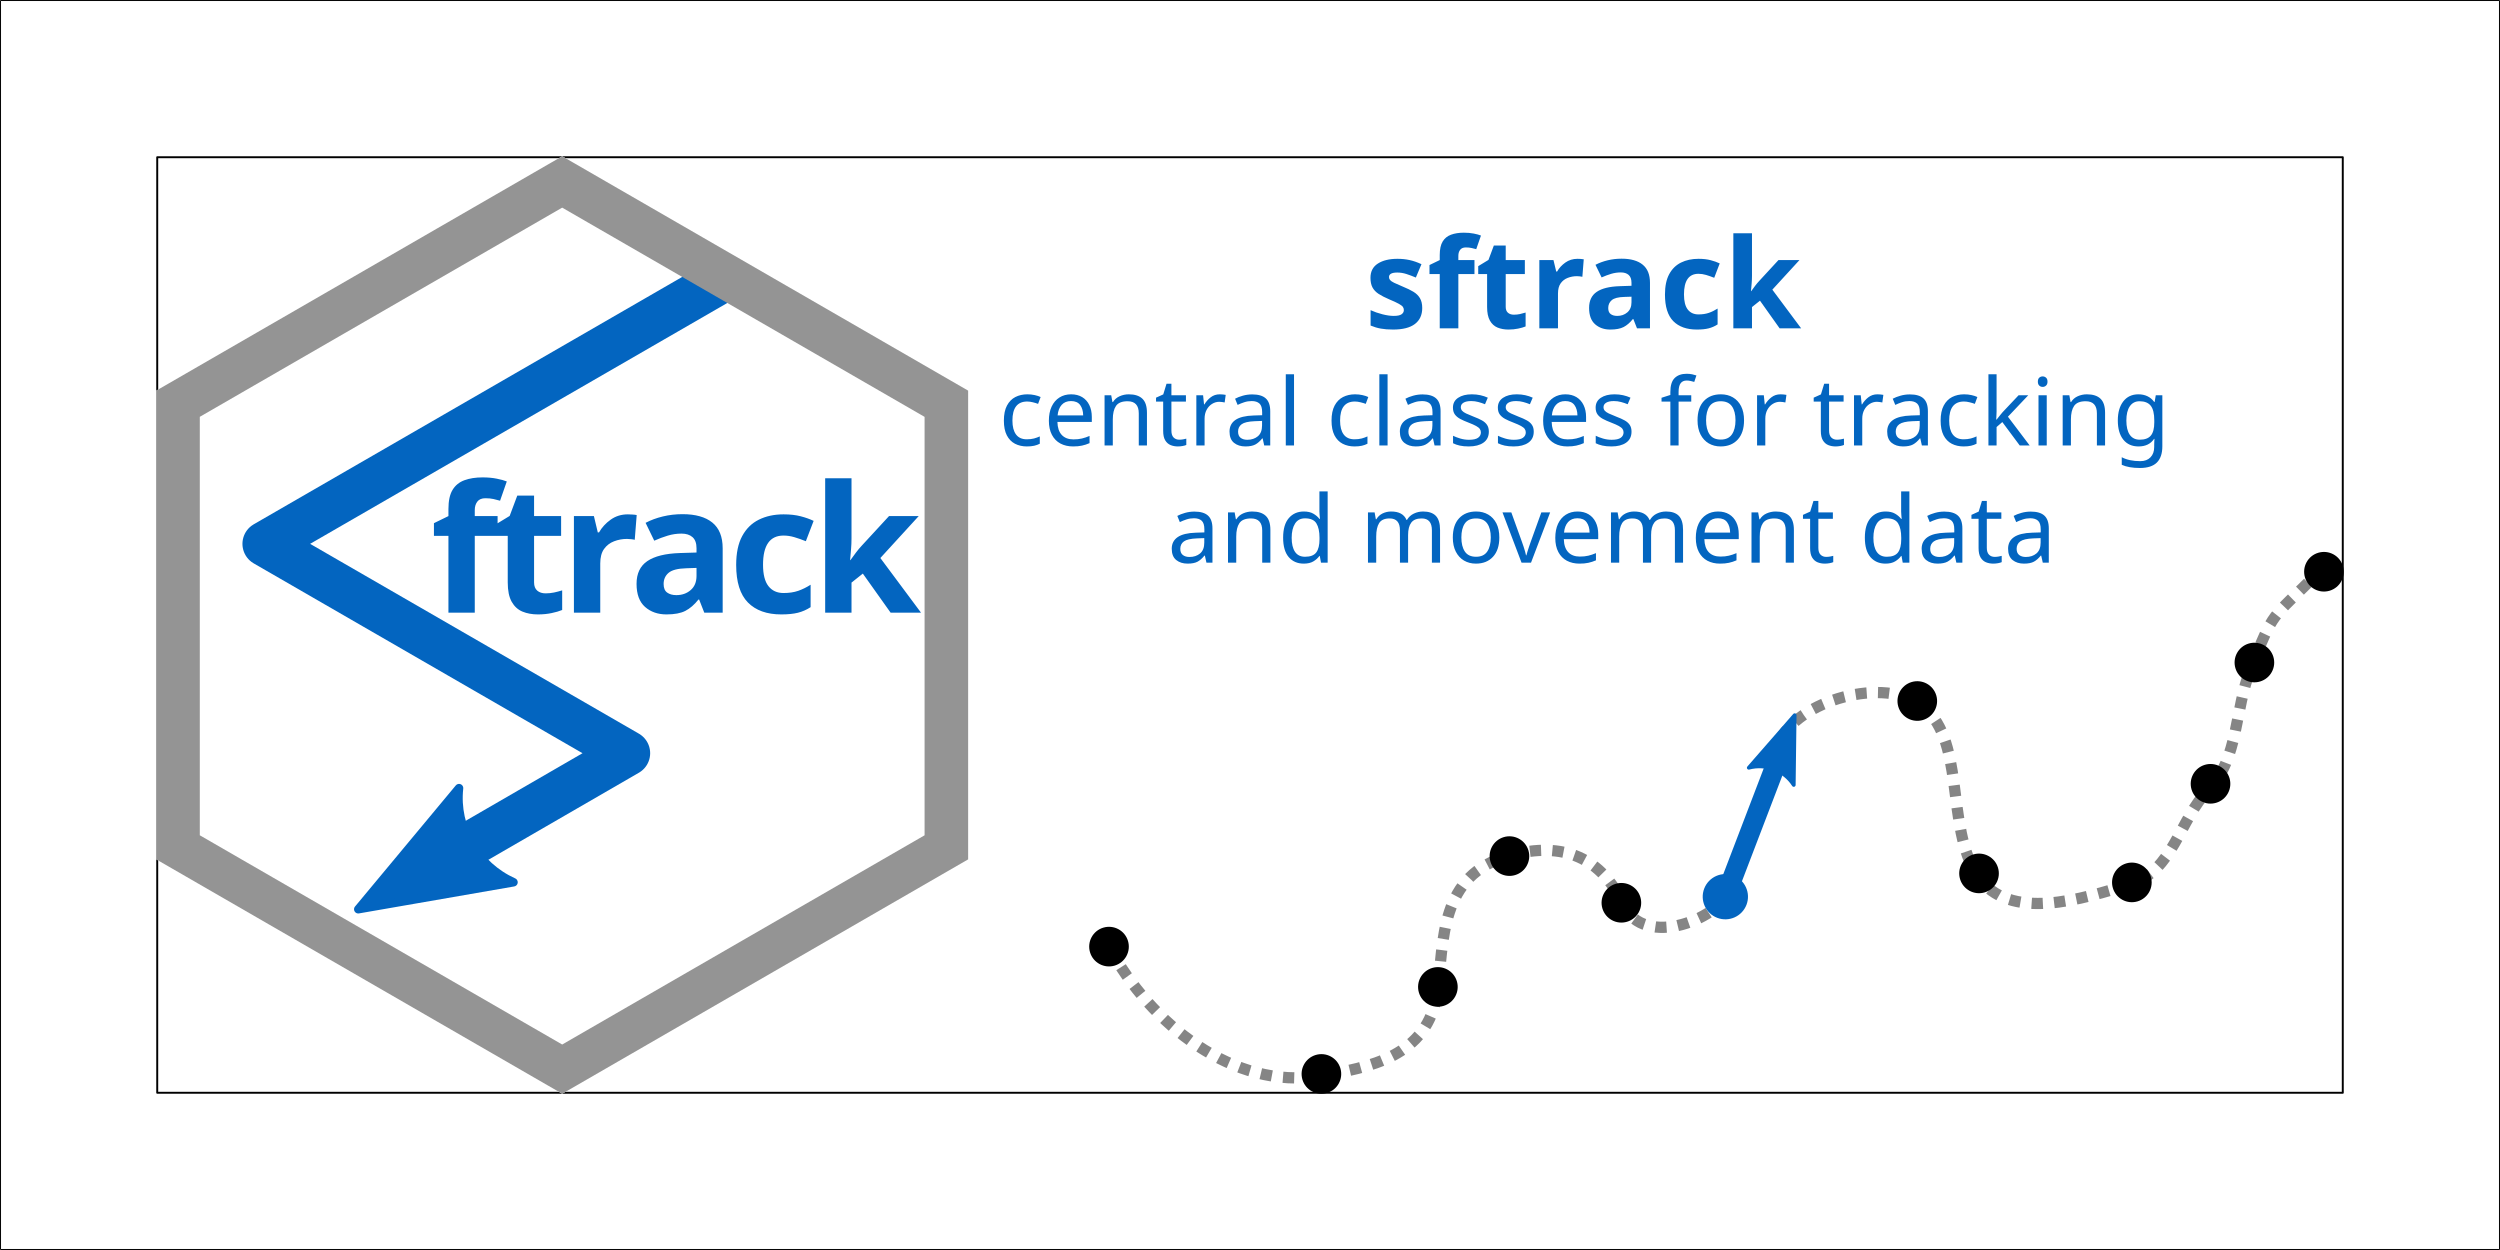
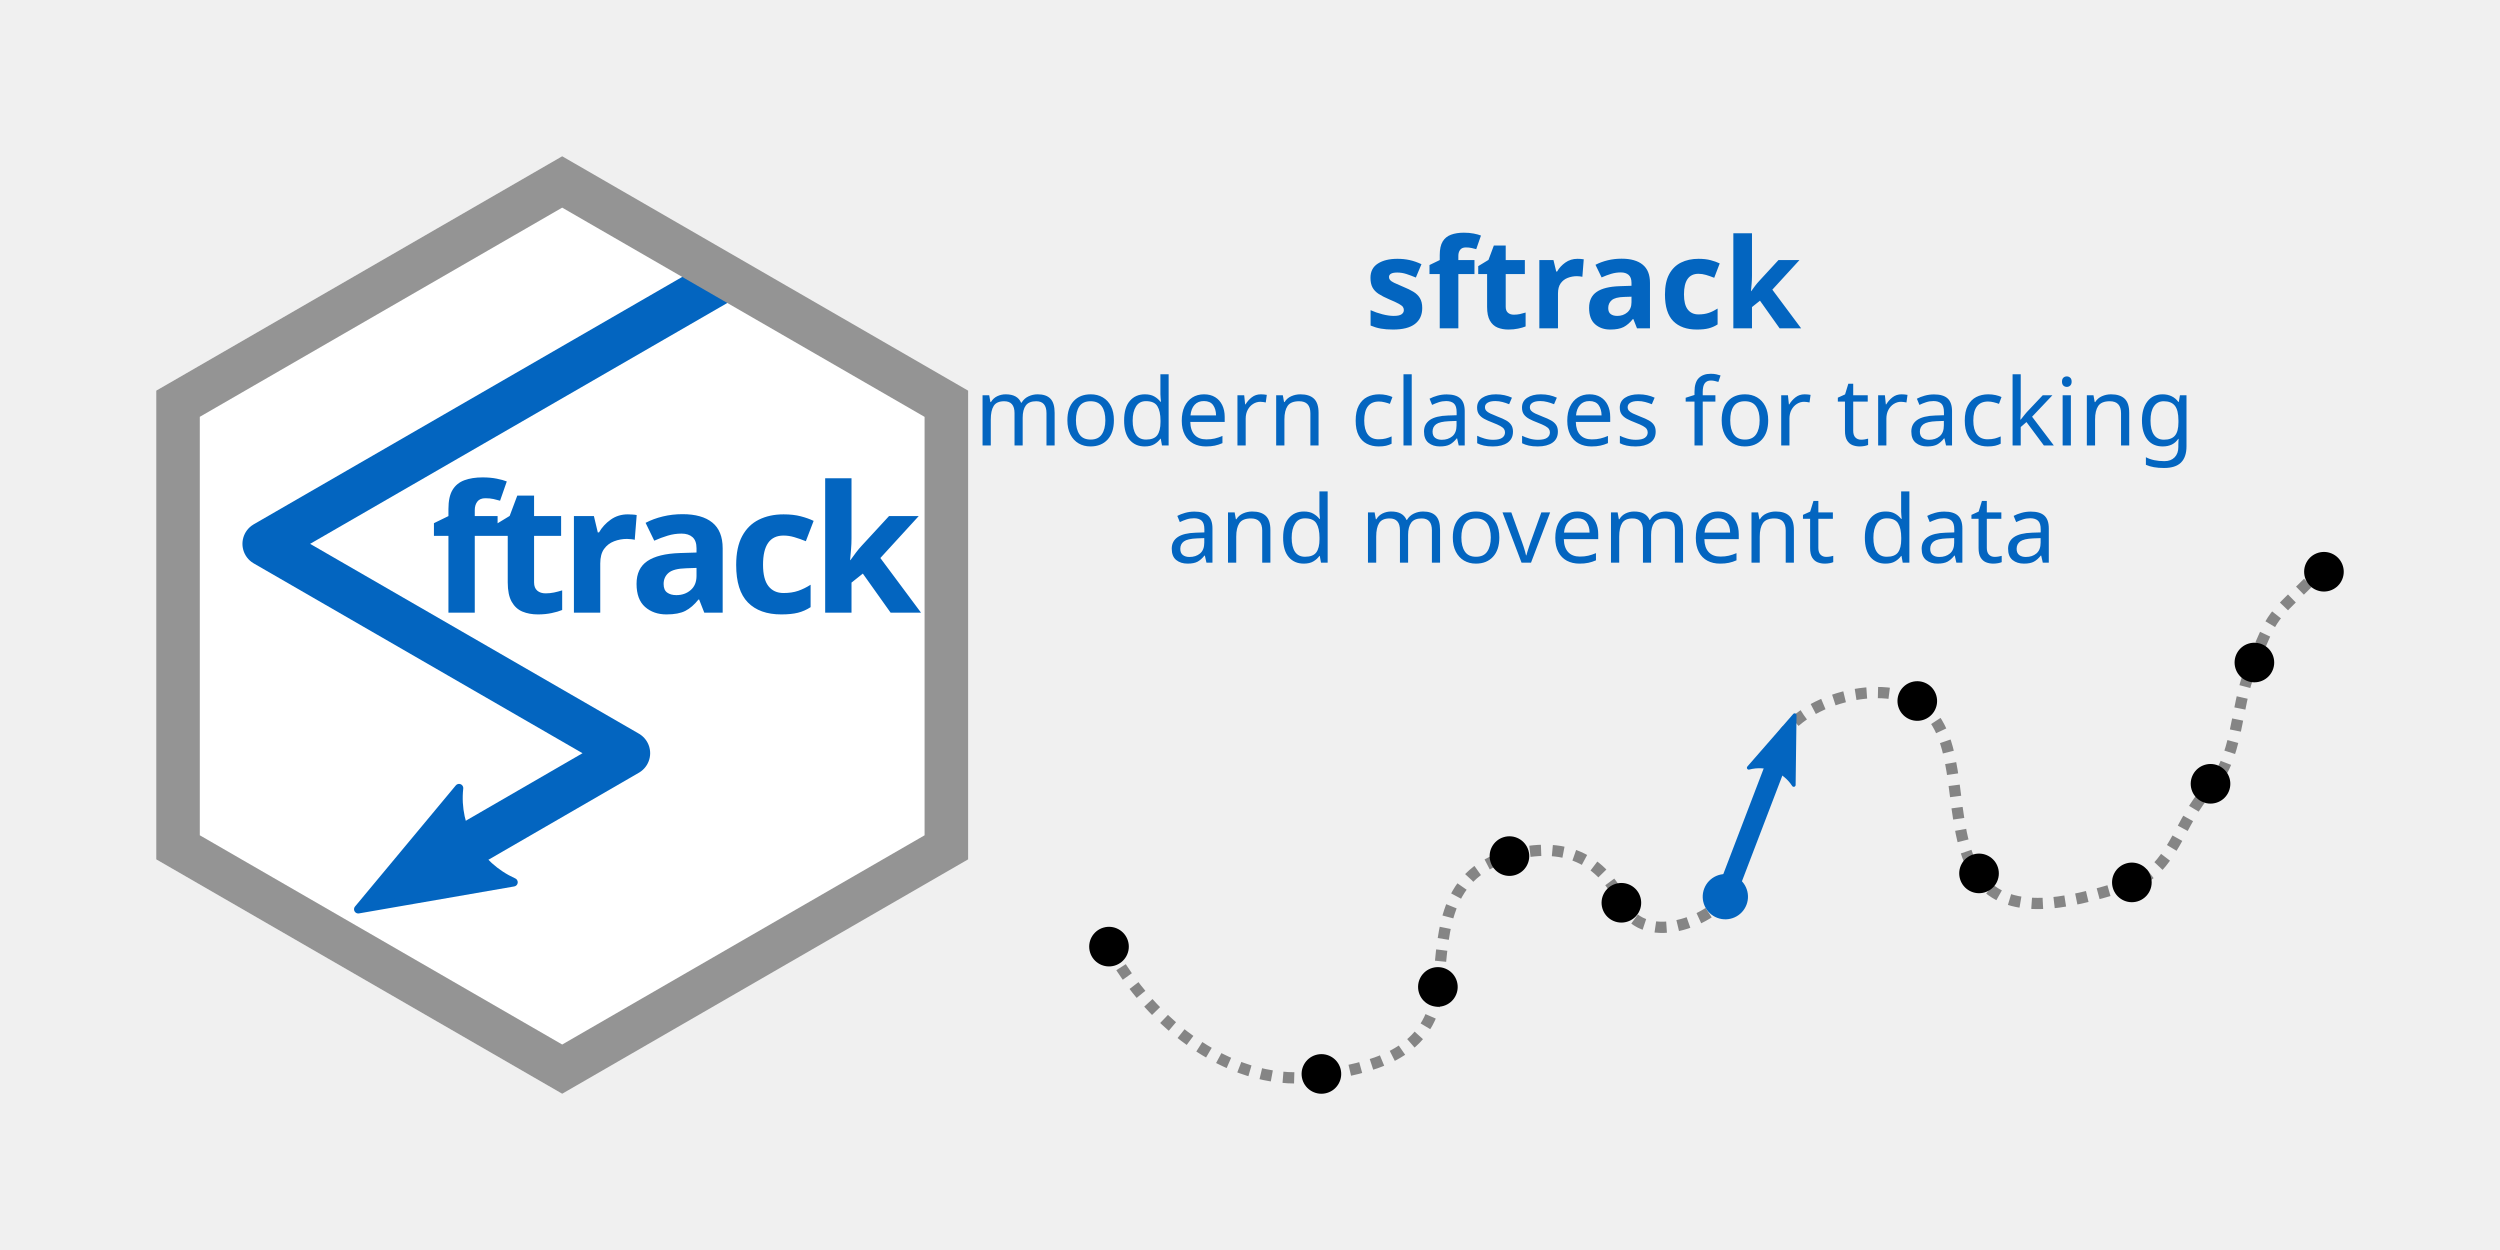
<svg xmlns="http://www.w3.org/2000/svg" id="Layer_1" data-name="Layer 1" viewBox="0 0 1280 640" version="1.1" width="1280" height="640">
  <defs id="defs4">
    <marker style="overflow:visible" id="marker4636" refX="0" refY="0" orient="auto">
      <path transform="matrix(0.3,0,0,0.3,-0.69,0)" d="M 8.719,4.034 -2.207,0.016 8.719,-4.002 c -1.745,2.372 -1.735,5.617 -6e-7,8.035 z" style="fill:#0365c0;fill-opacity:1;fill-rule:evenodd;stroke:#0365c0;stroke-width:0.625;stroke-linejoin:round;stroke-opacity:1" id="path4634" />
    </marker>
    <marker orient="auto" refY="0" refX="0" id="Arrow2Send" style="overflow:visible">
      <path id="path5488" style="fill:#0365c0;fill-opacity:1;fill-rule:evenodd;stroke:#0365c0;stroke-width:0.625;stroke-linejoin:round;stroke-opacity:1" d="M 8.719,4.034 -2.207,0.016 8.719,-4.002 c -1.745,2.372 -1.735,5.617 -6e-7,8.035 z" transform="matrix(-0.3,0,0,-0.3,0.69,0)" />
    </marker>
    <marker orient="auto" refY="0" refX="0" id="marker4703" style="overflow:visible">
      <path id="path4701" style="fill:#0365c0;fill-opacity:1;fill-rule:evenodd;stroke:#0365c0;stroke-width:0.625;stroke-linejoin:round;stroke-opacity:1" d="M 8.719,4.034 -2.207,0.016 8.719,-4.002 c -1.745,2.372 -1.735,5.617 -6e-7,8.035 z" transform="matrix(0.3,0,0,0.3,-0.69,0)" />
    </marker>
    <marker orient="auto" refY="0" refX="0" id="marker7006" style="overflow:visible">
      <path id="path7004" style="fill:#000000;fill-opacity:1;fill-rule:evenodd;stroke:#000000;stroke-width:0.625;stroke-linejoin:round;stroke-opacity:1" d="M 8.719,4.034 -2.207,0.016 8.719,-4.002 c -1.745,2.372 -1.735,5.617 -6e-7,8.035 z" transform="matrix(0.3,0,0,0.3,-0.69,0)" />
    </marker>
    <marker orient="auto" refY="0" refX="0" id="marker6970" style="overflow:visible">
      <path id="path6968" style="fill:#000000;fill-opacity:1;fill-rule:evenodd;stroke:#000000;stroke-width:0.625;stroke-linejoin:round;stroke-opacity:1" d="M 8.719,4.034 -2.207,0.016 8.719,-4.002 c -1.745,2.372 -1.735,5.617 -6e-7,8.035 z" transform="matrix(0.3,0,0,0.3,-0.69,0)" />
    </marker>
    <marker orient="auto" refY="0" refX="0" id="Arrow2Mstart" style="overflow:visible">
      <path id="path4691" style="fill:#000000;fill-opacity:1;fill-rule:evenodd;stroke:#000000;stroke-width:0.625;stroke-linejoin:round;stroke-opacity:1" d="M 8.719,4.034 -2.207,0.016 8.719,-4.002 c -1.745,2.372 -1.735,5.617 -6e-7,8.035 z" transform="scale(0.6)" />
    </marker>
    <marker orient="auto" refY="0" refX="0" id="Arrow1Lstart" style="overflow:visible">
      <path id="path4667" d="M 0,0 5,-5 -12.5,0 5,5 Z" style="fill:#000000;fill-opacity:1;fill-rule:evenodd;stroke:#000000;stroke-width:1pt;stroke-opacity:1" transform="matrix(0.8,0,0,0.8,10,0)" />
    </marker>
    <style id="style2">.cls-1{fill:#f2f2f2;}.cls-2{fill:#fff;}.cls-3{fill:#e6b35a;}.cls-4{fill:#424242;}.cls-5{fill:#51a7f9;}.cls-6{fill:#a8d6ff;}.cls-7{fill:#0365c0;}.cls-8{fill:#164f86;}.cls-9{fill:#002452;}.cls-10{fill:#000643;}</style>
    <marker orient="auto" refY="0" refX="0" id="marker6631" style="overflow:visible">
      <path id="path6629" d="m -2.5,-1 c 0,2.76 -2.24,5 -5,5 -2.76,0 -5,-2.24 -5,-5 0,-2.76 2.24,-5 5,-5 2.76,0 5,2.24 5,5 z" style="fill:#0365c0;fill-opacity:1;fill-rule:evenodd;stroke:#0365c0;stroke-width:1pt;stroke-opacity:1" transform="matrix(0.2,0,0,0.2,1.48,0.2)" />
    </marker>
    <marker orient="auto" refY="0" refX="0" id="marker6641" style="overflow:visible">
      <path id="path6639" style="fill:#0039ff;fill-opacity:1;fill-rule:evenodd;stroke:#0039ff;stroke-width:0.625;stroke-linejoin:round;stroke-opacity:1" d="M 8.719,4.034 -2.207,0.016 8.719,-4.002 c -1.745,2.372 -1.735,5.617 -6e-7,8.035 z" transform="matrix(-0.3,0,0,-0.3,0.69,0)" />
    </marker>
  </defs>
-   <g id="layer4" style="display:inline">
+   <g id="layer4" style="display:none">
    <rect transform="translate(237.532,-449.5277)" style="display:inline;opacity:1;vector-effect:none;fill:#ffffff;fill-opacity:0.981;stroke:#000000;stroke-width:1;stroke-linecap:round;stroke-linejoin:round;stroke-miterlimit:4;stroke-dasharray:none;stroke-dashoffset:0;stroke-opacity:1;paint-order:markers stroke fill" id="rect4530" width="1279" height="639" x="-237.032" y="450.028" />
    <rect y="80.5" x="80.5" height="479" width="1119" id="rect4540" style="display:inline;opacity:1;vector-effect:none;fill:none;fill-opacity:1;stroke:#000000;stroke-width:1;stroke-linecap:round;stroke-linejoin:round;stroke-miterlimit:4;stroke-dasharray:none;stroke-dashoffset:0;stroke-opacity:1;paint-order:markers stroke fill" />
  </g>
  <g id="layer3" transform="translate(237.532,-449.5277)" style="display:inline">
    <text xml:space="preserve" style="font-style:normal;font-variant:normal;font-weight:normal;font-stretch:normal;font-size:53.333px;line-height:60px;font-family:'Liberation Sans';-inkscape-font-specification:'Liberation Sans, Normal';font-variant-ligatures:normal;font-variant-caps:normal;font-variant-numeric:normal;font-feature-settings:normal;text-align:center;letter-spacing:0px;word-spacing:0px;writing-mode:lr-tb;text-anchor:middle;display:inline;fill:#000000;fill-opacity:1;stroke:none;stroke-width:1px;stroke-linecap:butt;stroke-linejoin:miter;stroke-opacity:1" x="624.812" y="617.621" id="text4558">
      <tspan id="tspan4556" x="624.812" y="617.621" style="font-style:normal;font-variant:normal;font-weight:bold;font-stretch:normal;font-size:64px;line-height:48px;font-family:Comfortaa;-inkscape-font-specification:Comfortaa;text-align:center;text-anchor:middle;fill:#0365c0;fill-opacity:1">sftrack</tspan>
-       <tspan x="631.843" y="677.621" style="font-style:normal;font-variant:normal;font-weight:normal;font-stretch:normal;font-size:48px;line-height:48px;font-family:Comfortaa;-inkscape-font-specification:Comfortaa;text-align:center;text-anchor:middle;fill:#0365c0;fill-opacity:1" id="tspan4566">central classes for tracking </tspan>
+       <tspan x="631.843" y="677.621" style="font-style:normal;font-variant:normal;font-weight:normal;font-stretch:normal;font-size:48px;line-height:48px;font-family:Comfortaa;-inkscape-font-specification:Comfortaa;text-align:center;text-anchor:middle;fill:#0365c0;fill-opacity:1" id="tspan4566">modern classes for tracking </tspan>
      <tspan x="624.812" y="737.621" style="font-style:normal;font-variant:normal;font-weight:normal;font-stretch:normal;font-size:48px;line-height:48px;font-family:Comfortaa;-inkscape-font-specification:Comfortaa;text-align:center;text-anchor:middle;fill:#0365c0;fill-opacity:1" id="tspan4568">and movement data</tspan>
    </text>
    <path style="display:inline;fill:none;fill-rule:evenodd;stroke:#858585;stroke-width:5.757;stroke-linecap:butt;stroke-linejoin:miter;stroke-miterlimit:4;stroke-dasharray:5.757, 5.757;stroke-dashoffset:0;stroke-opacity:1" d="m 330.614,934.795 c 20.65,38.865 63.736,73.04 107.672,65.593 24.901,-4.22 55.465,-9.738 60.027,-42.8 3.626,-26.284 0.688,-60.158 37.215,-70.108 27.564,-7.509 47.182,1.412 58.177,25.4 10.441,22.777 50.571,7.475 56.325,-10.641 l 22.262,-70.095 c 7.206,-22.689 52.141,-36.376 72.772,-22.368 24.656,16.742 12.859,62.802 29.984,88.305 16.07,23.933 53.965,11.577 77.929,4.208 22.416,-6.893 25.076,-32.946 40.449,-48.724 15.358,-15.762 13.073,-40.752 21.371,-61.487 12.336,-30.827 10,-24.681 33.875,-48.645" id="path5142" />
    <circle style="display:inline;opacity:1;vector-effect:none;fill:#000000;fill-opacity:1;stroke:none;stroke-width:5.757;stroke-linecap:butt;stroke-linejoin:miter;stroke-miterlimit:4;stroke-dasharray:none;stroke-dashoffset:0;stroke-opacity:1" id="path5487" cx="48.696" cy="989.667" r="10.142" transform="rotate(-16.65374)" />
    <circle r="10.142" cy="1083.285" cx="134.201" id="circle5489" style="display:inline;opacity:1;vector-effect:none;fill:#000000;fill-opacity:1;stroke:none;stroke-width:5.757;stroke-linecap:butt;stroke-linejoin:miter;stroke-miterlimit:4;stroke-dasharray:none;stroke-dashoffset:0;stroke-opacity:1" transform="rotate(-16.65374)" />
    <circle style="display:inline;opacity:1;vector-effect:none;fill:#000000;fill-opacity:1;stroke:none;stroke-width:5.757;stroke-linecap:butt;stroke-linejoin:miter;stroke-miterlimit:4;stroke-dasharray:none;stroke-dashoffset:0;stroke-opacity:1" id="circle5491" cx="204.103" cy="1057.696" r="10.142" transform="rotate(-16.65374)" />
    <circle r="10.142" cy="1004.021" cx="258.402" id="circle5493" style="display:inline;opacity:1;vector-effect:none;fill:#000000;fill-opacity:1;stroke:none;stroke-width:5.757;stroke-linecap:butt;stroke-linejoin:miter;stroke-miterlimit:4;stroke-dasharray:none;stroke-dashoffset:0;stroke-opacity:1" transform="rotate(-16.65374)" />
    <circle style="display:inline;opacity:1;vector-effect:none;fill:#000000;fill-opacity:1;stroke:none;stroke-width:5.757;stroke-linecap:butt;stroke-linejoin:miter;stroke-miterlimit:4;stroke-dasharray:none;stroke-dashoffset:0;stroke-opacity:1" id="circle5495" cx="306.46" cy="1043.341" r="10.142" transform="rotate(-16.65374)" />
    <circle r="10.142" cy="987.794" cx="481.214" id="circle5501" style="display:inline;opacity:1;vector-effect:none;fill:#000000;fill-opacity:1;stroke:none;stroke-width:5.757;stroke-linecap:butt;stroke-linejoin:miter;stroke-miterlimit:4;stroke-dasharray:none;stroke-dashoffset:0;stroke-opacity:1" transform="rotate(-16.65374)" />
    <circle style="display:inline;opacity:1;vector-effect:none;fill:#000000;fill-opacity:1;stroke:none;stroke-width:5.757;stroke-linecap:butt;stroke-linejoin:miter;stroke-miterlimit:4;stroke-dasharray:none;stroke-dashoffset:0;stroke-opacity:1" id="circle5503" cx="486.207" cy="1081.413" r="10.142" transform="rotate(-16.65374)" />
    <circle r="10.142" cy="1108.25" cx="559.854" id="circle5505" style="display:inline;opacity:1;vector-effect:none;fill:#000000;fill-opacity:1;stroke:none;stroke-width:5.757;stroke-linecap:butt;stroke-linejoin:miter;stroke-miterlimit:4;stroke-dasharray:none;stroke-dashoffset:0;stroke-opacity:1" transform="rotate(-16.65374)" />
    <circle style="display:inline;opacity:1;vector-effect:none;fill:#000000;fill-opacity:1;stroke:none;stroke-width:5.757;stroke-linecap:butt;stroke-linejoin:miter;stroke-miterlimit:4;stroke-dasharray:none;stroke-dashoffset:0;stroke-opacity:1" id="circle5507" cx="612.905" cy="1071.427" r="10.142" transform="rotate(-16.65374)" />
    <circle r="10.142" cy="1018.376" cx="652.224" id="circle5509" style="display:inline;opacity:1;vector-effect:none;fill:#000000;fill-opacity:1;stroke:none;stroke-width:5.757;stroke-linecap:butt;stroke-linejoin:miter;stroke-miterlimit:4;stroke-dasharray:none;stroke-dashoffset:0;stroke-opacity:1" transform="rotate(-16.65374)" />
    <circle style="display:inline;opacity:1;vector-effect:none;fill:#000000;fill-opacity:1;stroke:none;stroke-width:5.757;stroke-linecap:butt;stroke-linejoin:miter;stroke-miterlimit:4;stroke-dasharray:none;stroke-dashoffset:0;stroke-opacity:1" id="circle5511" cx="699.658" cy="984.05" r="10.142" transform="rotate(-16.65374)" />
    <path style="display:inline;opacity:1;vector-effect:none;fill:none;fill-opacity:1;fill-rule:evenodd;stroke:#0365c0;stroke-width:10.227;stroke-linecap:butt;stroke-linejoin:miter;stroke-miterlimit:4;stroke-dasharray:none;stroke-dashoffset:0;stroke-opacity:1;marker-start:url(#marker6631);marker-end:url(#Arrow2Send)" d="M 645.918,908.444 676.436,828.643" id="path6589" />
  </g>
  <g id="layer2" style="display:inline" transform="translate(237.532,-449.5277)">
    <path class="cls-4" d="M 241.579,639.958 84.428,549.225 50.311,529.528 16.194,549.225 l -157.162,90.738 -16.564,9.566 V 889.526 l 16.564,9.566 159.119,91.864 32.16,18.572 32.16,-18.572 159.108,-91.858 16.575,-9.572 V 649.529 Z" id="path4573" style="display:inline;fill:#ffffff;fill-opacity:1;stroke-width:0.66" />
  </g>
  <g id="layer1" style="display:inline" transform="translate(237.532,-449.5277)">
    <text xml:space="preserve" style="font-style:normal;font-variant:normal;font-weight:normal;font-stretch:normal;font-size:11.143px;line-height:6.268px;font-family:'Liberation Sans';-inkscape-font-specification:'Liberation Sans, Normal';font-variant-ligatures:normal;font-variant-caps:normal;font-variant-numeric:normal;font-feature-settings:normal;text-align:start;letter-spacing:0px;word-spacing:0px;writing-mode:lr-tb;text-anchor:start;fill:#0365c0;fill-opacity:1;stroke:none;stroke-width:0.609px;stroke-linecap:butt;stroke-linejoin:miter;stroke-opacity:1" x="-17.169" y="763.202" id="text7076">
      <tspan dx="0" id="tspan7074" x="-17.169" y="763.202" style="font-style:normal;font-variant:normal;font-weight:bold;font-stretch:normal;font-size:90.536px;font-family:Comfortaa;-inkscape-font-specification:Comfortaa;letter-spacing:-3.957px;fill:#0365c0;fill-opacity:1;stroke-width:0.609px">ftrack</tspan>
    </text>
    <path id="path4699" d="M -27.122,899.326 83.8,835.163 -101.851,727.978 129.01,594.69" style="fill:none;fill-rule:evenodd;stroke:#0365c0;stroke-width:23.099;stroke-linecap:round;stroke-linejoin:round;stroke-miterlimit:4;stroke-dasharray:none;stroke-dashoffset:250;stroke-opacity:1;marker-start:url(#marker4703)" />
    <path style="display:inline;fill:#949494;fill-opacity:1;stroke-width:0.66" d="M 50.311,529.528 -157.532,649.53 V 889.527 L 50.311,1009.528 258.154,889.527 V 649.53 C 188.875,609.526 119.592,569.528 50.311,529.528 Z m -0.006,26.307 185.547,107.128 v 214.234 L 50.311,984.324 -135.23,877.196 V 662.935 Z" id="path4527-8" />
  </g>
  <g transform="translate(237.532,-449.5277)" style="display:inline" id="g4584">
    <path style="display:inline;fill:#fcf7f7;fill-opacity:1;stroke-width:0.66" d="m 50.311,1149.528 -207.843,120.002 v 239.997 L 50.311,1629.528 258.154,1509.527 V 1269.53 C 188.875,1229.526 119.592,1189.528 50.311,1149.528 Z" id="path9872" />
    <path style="fill:none;fill-rule:evenodd;stroke:#0365c0;stroke-width:40;stroke-linecap:round;stroke-linejoin:round;stroke-miterlimit:4;stroke-dasharray:none;stroke-dashoffset:250;stroke-opacity:1;marker-start:url(#marker4636)" d="M 16.209,1498.848 167.131,1414.686 -32.519,1299.5 106.342,1220.213" id="path4580" />
    <path id="path4582" d="m 50.311,1149.528 -207.843,120.002 v 239.997 L 50.311,1629.528 258.154,1509.527 V 1269.53 C 188.875,1229.526 119.592,1189.528 50.311,1149.528 Z m -0.006,46.307 165.547,95.128 v 198.234 L 50.311,1584.324 -115.23,1489.197 v -198.261 z" style="display:inline;fill:#949494;fill-opacity:1;stroke-width:0.66" />
  </g>
</svg>
